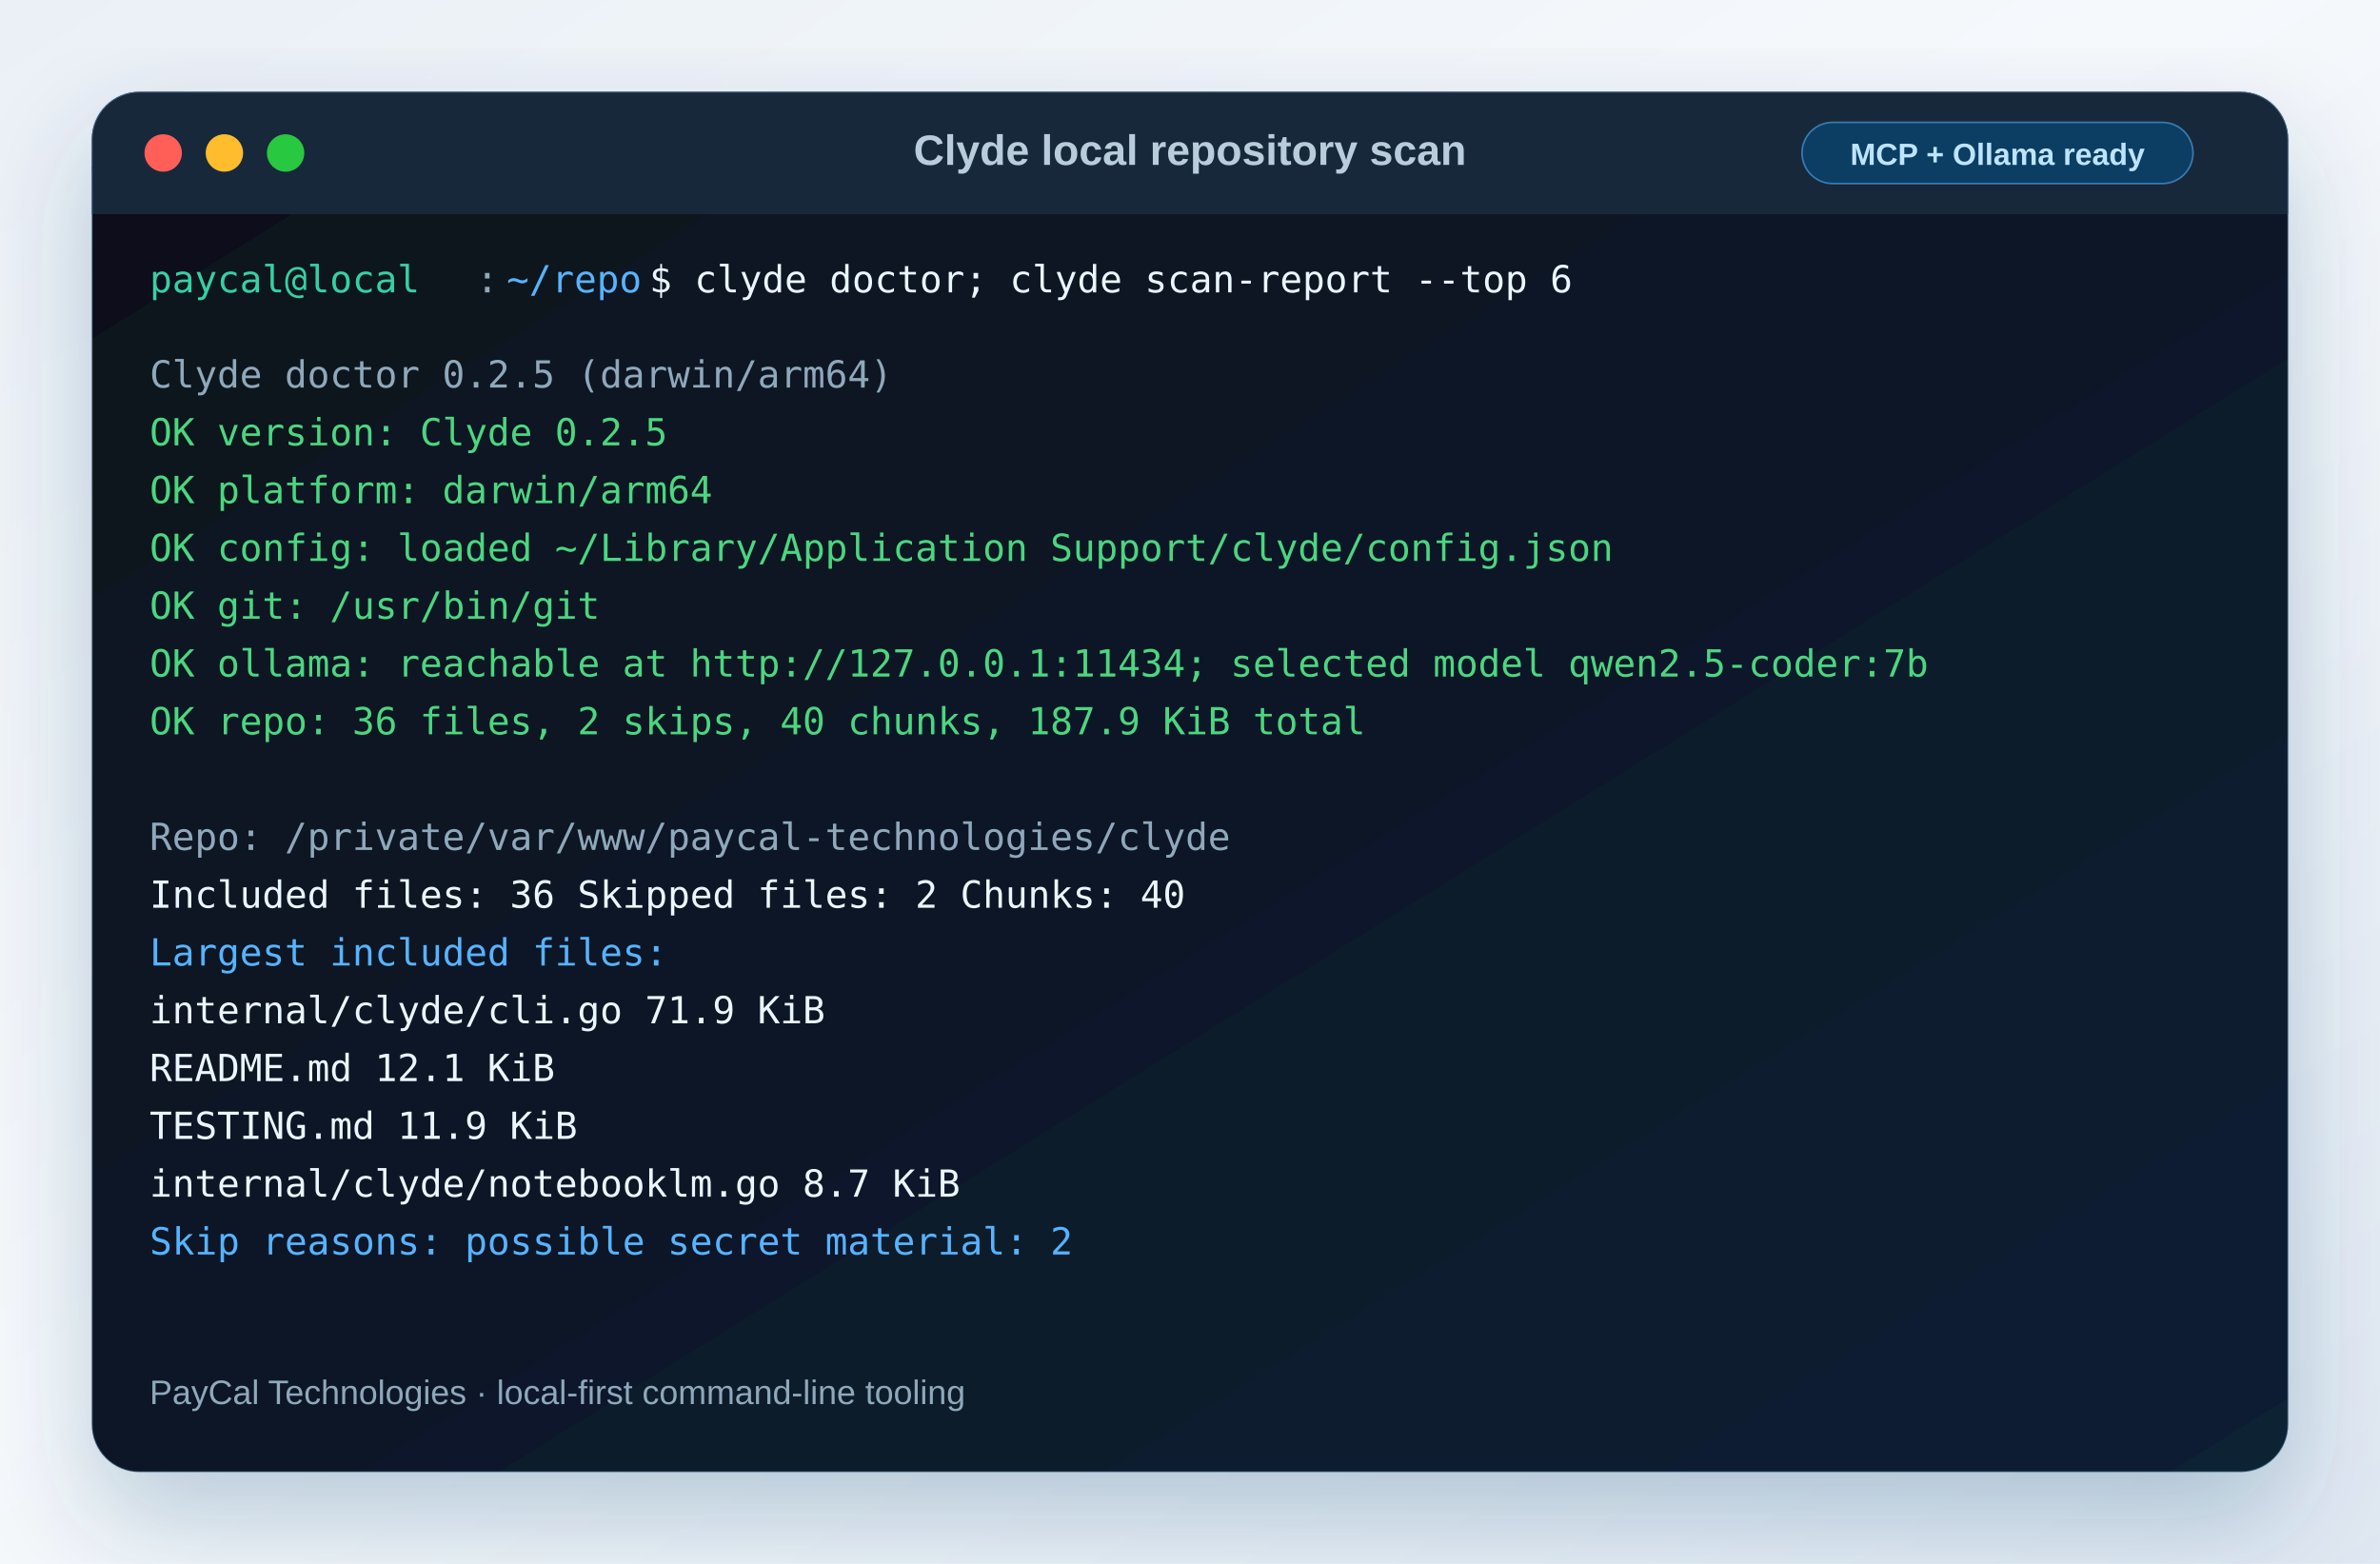
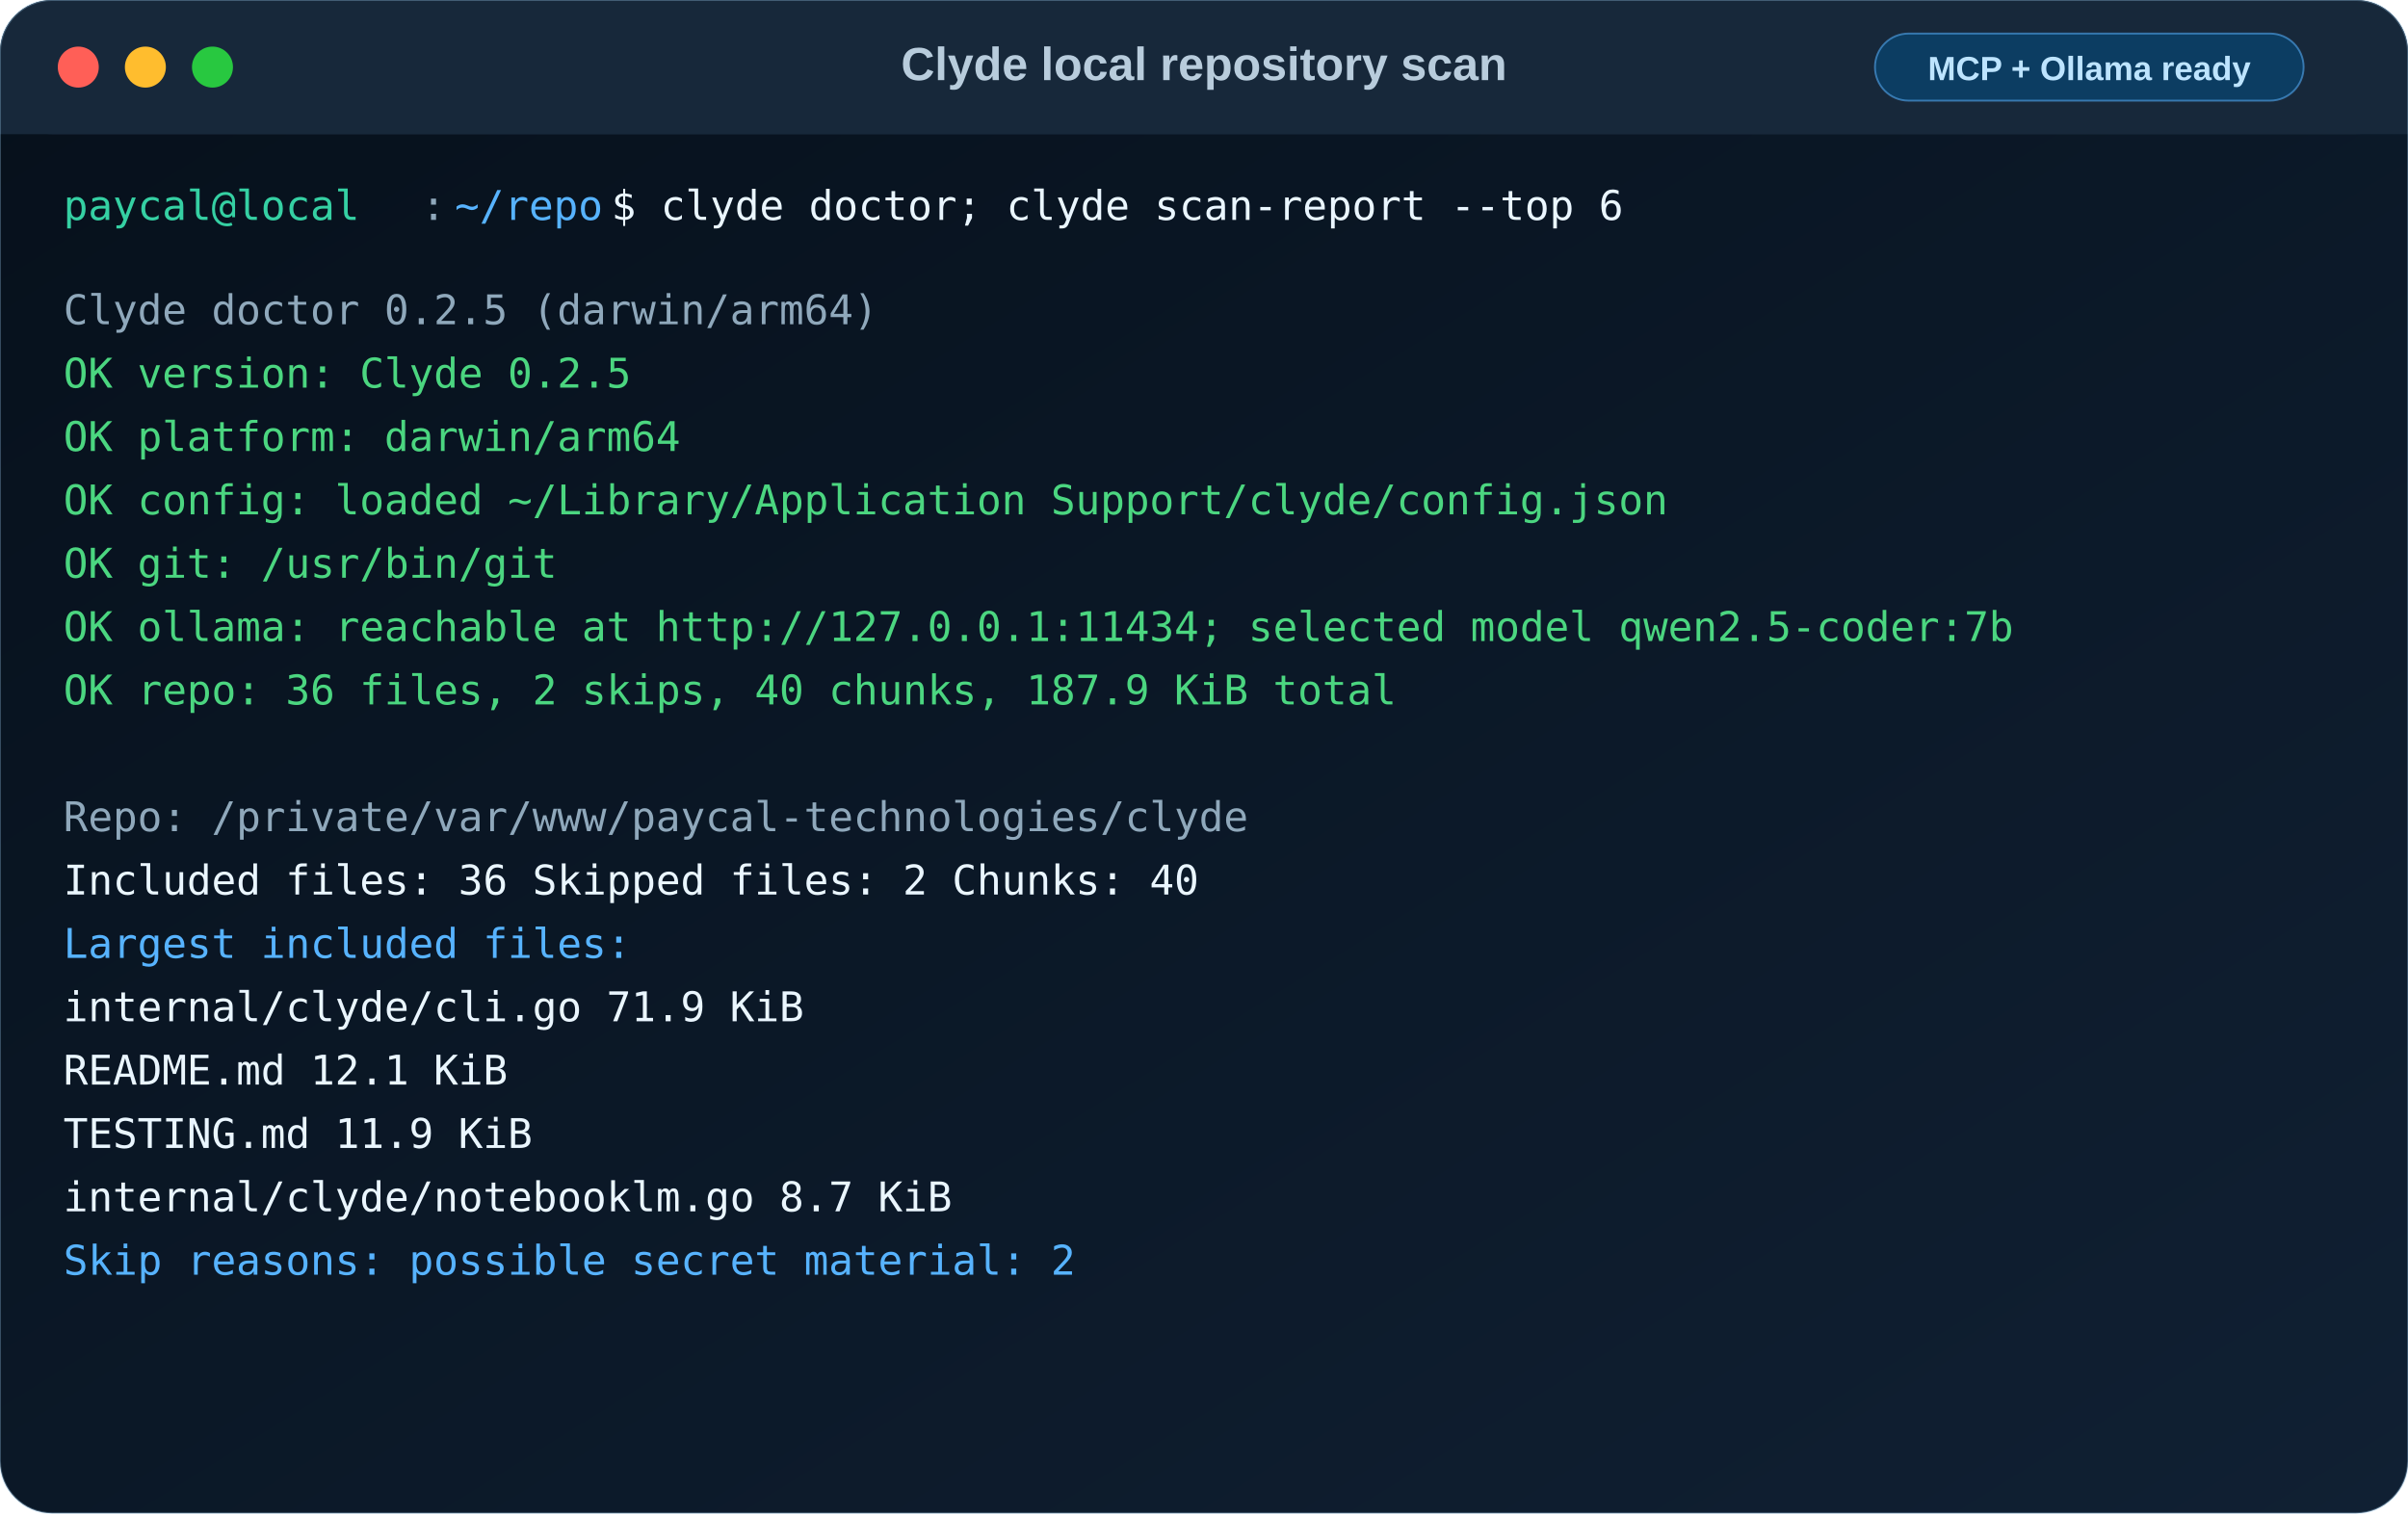
- <svg xmlns="http://www.w3.org/2000/svg" width="1400" height="920" viewBox="0 0 1400 920">
+ <svg xmlns="http://www.w3.org/2000/svg" width="1292" height="812" viewBox="54 54 1292 812">
  <defs>
    <linearGradient id="back" x1="0" y1="0" x2="1" y2="1">
      <stop offset="0" stop-color="#eaf0f6" />
      <stop offset="0.46" stop-color="#f6f9fc" />
      <stop offset="1" stop-color="#dfe8f2" />
    </linearGradient>
    <linearGradient id="term" x1="0" y1="0" x2="1" y2="1">
      <stop offset="0" stop-color="#06101b" />
      <stop offset="1" stop-color="#102033" />
    </linearGradient>
    <filter id="shadow" x="-20%" y="-20%" width="140%" height="140%">
      <feDropShadow dx="0" dy="28" stdDeviation="32" flood-color="#003c6e" flood-opacity="0.24" />
    </filter>
  </defs>
-   <rect width="1400" height="920" fill="url(#back)" />
-   <rect x="54" y="54" width="1292" height="812" rx="28" fill="url(#term)" filter="url(#shadow)" />
+   <rect x="54" y="54" width="1292" height="812" rx="28" fill="url(#term)" />
  <rect x="54" y="54" width="1292" height="72" rx="28" fill="#17283a" />
  <rect x="54" y="98" width="1292" height="28" fill="#17283a" />
  <circle cx="96" cy="90" r="11" fill="#ff5f57" />
  <circle cx="132" cy="90" r="11" fill="#ffbd2e" />
  <circle cx="168" cy="90" r="11" fill="#28c840" />
  <text x="700" y="97" text-anchor="middle" fill="#b8ccdc" font-size="25" font-family="Arial, sans-serif" font-weight="700">Clyde local repository scan</text>
  <rect x="1060" y="72" width="230" height="36" rx="18" fill="#0c3d62" stroke="#57b3ff" stroke-opacity="0.55" />
  <text x="1175" y="97" text-anchor="middle" fill="#bde4ff" font-size="18" font-family="Arial, sans-serif" font-weight="700">MCP + Ollama ready</text>
  <g font-family="Monaco, Consolas, monospace" font-size="22" font-weight="500">
    <text x="88" y="172" fill="#35d0a3">paycal@local</text>
    <text x="280" y="172" fill="#8fa8bb">:</text>
    <text x="298" y="172" fill="#57b3ff">~/repo</text>
    <text x="382" y="172" fill="#eaf6ff">$ clyde doctor; clyde scan-report --top 6</text>
    <text x="88" y="228" fill="#8fa8bb">Clyde doctor 0.2.5 (darwin/arm64)</text>
    <text x="88" y="262" fill="#4bd680">OK version: Clyde 0.2.5</text>
    <text x="88" y="296" fill="#4bd680">OK platform: darwin/arm64</text>
    <text x="88" y="330" fill="#4bd680">OK config: loaded ~/Library/Application Support/clyde/config.json</text>
    <text x="88" y="364" fill="#4bd680">OK git: /usr/bin/git</text>
    <text x="88" y="398" fill="#4bd680">OK ollama: reachable at http://127.0.0.1:11434; selected model qwen2.5-coder:7b</text>
    <text x="88" y="432" fill="#4bd680">OK repo: 36 files, 2 skips, 40 chunks, 187.9 KiB total</text>
    <text x="88" y="500" fill="#8fa8bb">Repo: /private/var/www/paycal-technologies/clyde</text>
    <text x="88" y="534" fill="#eaf6ff">Included files: 36    Skipped files: 2    Chunks: 40</text>
    <text x="88" y="568" fill="#57b3ff">Largest included files:</text>
    <text x="88" y="602" fill="#eaf6ff">  internal/clyde/cli.go        71.9 KiB</text>
    <text x="88" y="636" fill="#eaf6ff">  README.md                    12.1 KiB</text>
    <text x="88" y="670" fill="#eaf6ff">  TESTING.md                   11.9 KiB</text>
    <text x="88" y="704" fill="#eaf6ff">  internal/clyde/notebooklm.go  8.7 KiB</text>
    <text x="88" y="738" fill="#57b3ff">Skip reasons: possible secret material: 2</text>
  </g>
  <rect x="54" y="54" width="1292" height="812" rx="28" fill="none" stroke="#9dcced" stroke-opacity="0.32" />
-   <text x="88" y="826" fill="#8fa8bb" font-size="20" font-family="Arial, sans-serif">PayCal Technologies · local-first command-line tooling</text>
</svg>
